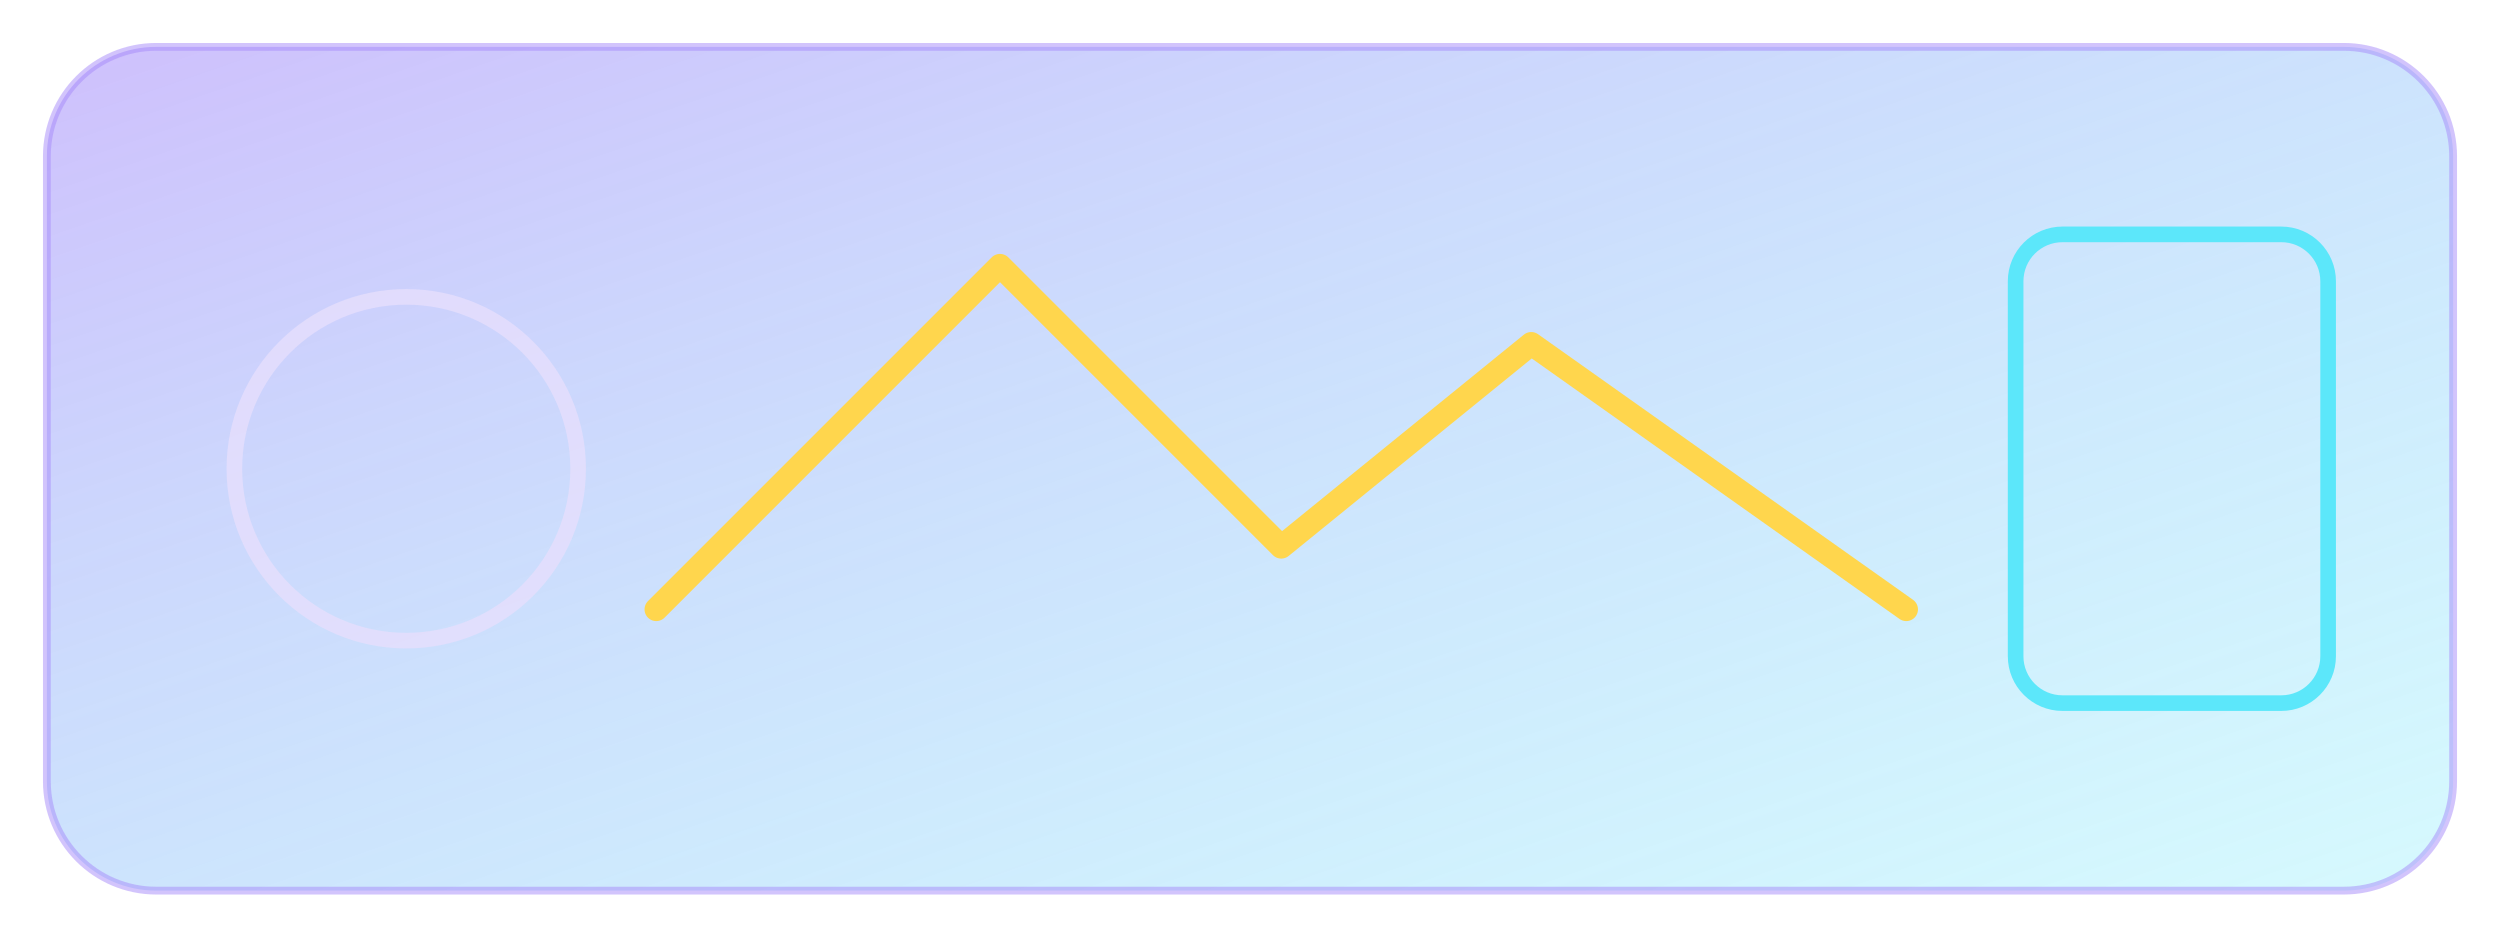
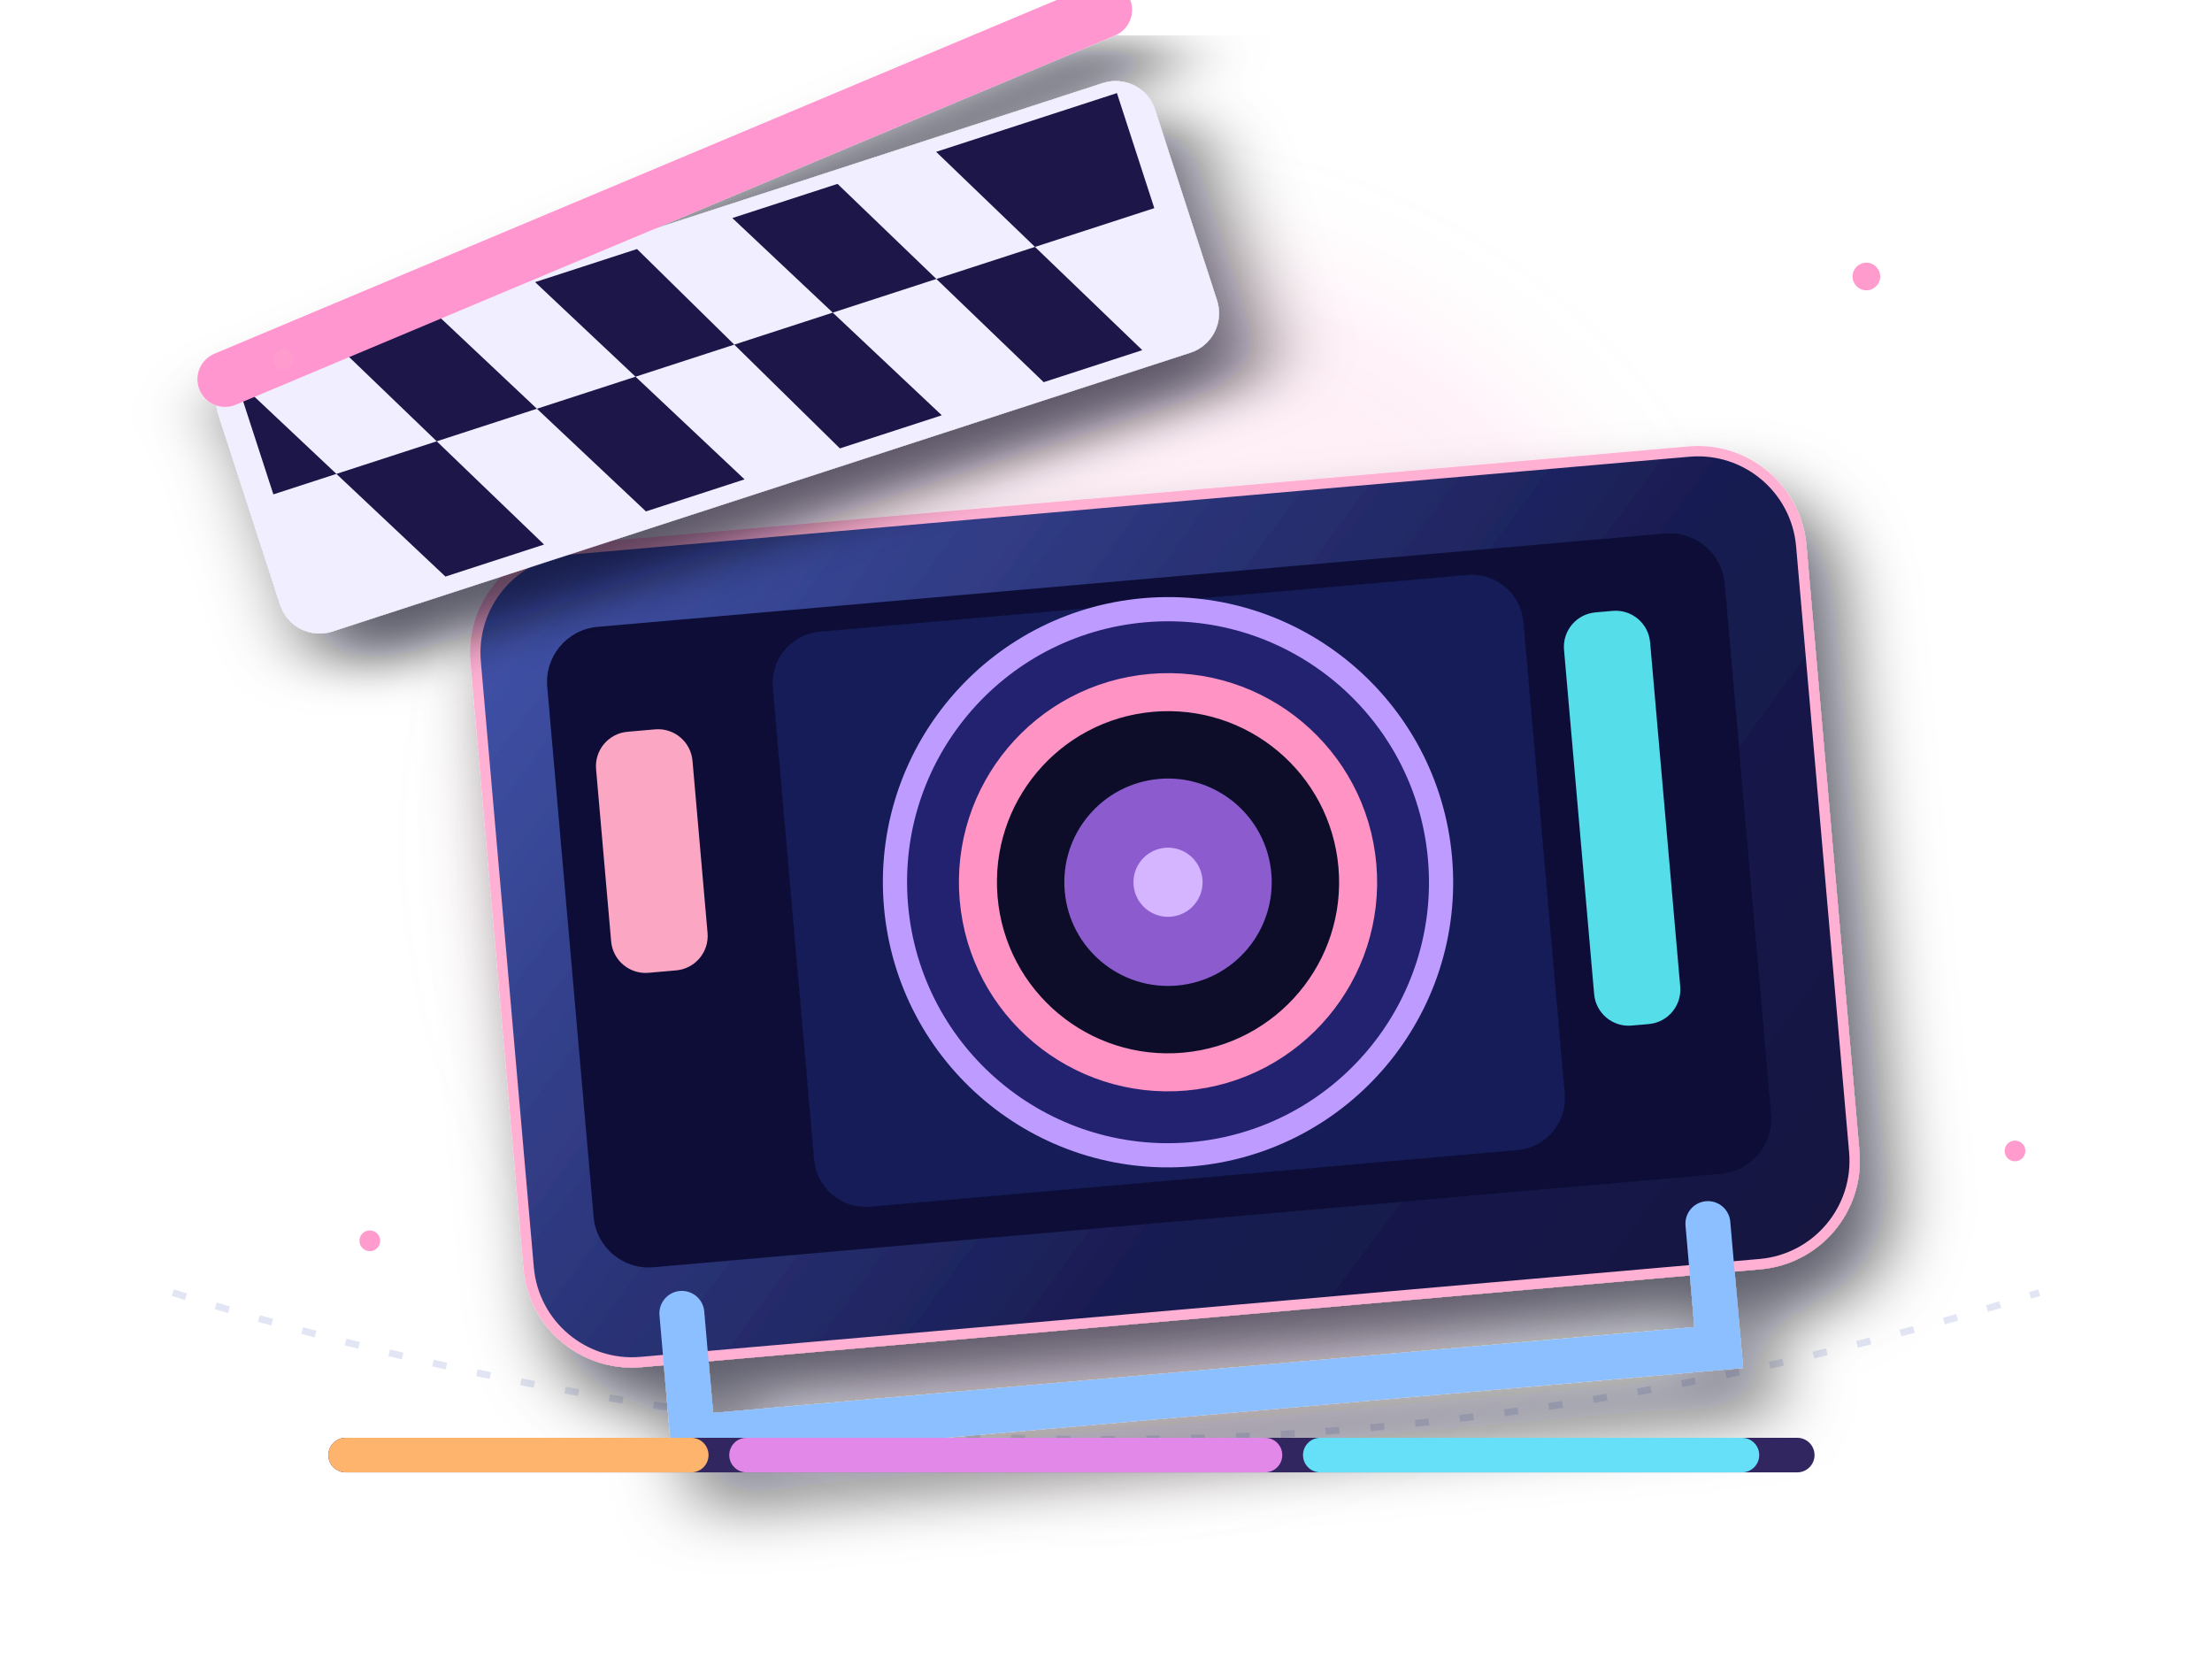
- <svg xmlns="http://www.w3.org/2000/svg" viewBox="0 0 320 120" role="img" aria-label="audiovisual">
+ <svg xmlns="http://www.w3.org/2000/svg" viewBox="0 0 640 480" fill="none">
  <defs>
-     <linearGradient id="g" x1="0" y1="0" x2="1" y2="1">
-       <stop offset="0" stop-color="#a78bfa" stop-opacity=".55" />
-       <stop offset="1" stop-color="#5ce7fa" stop-opacity=".25" />
+     <linearGradient id="metal" x1="90" y1="0" x2="620" y2="470" gradientUnits="userSpaceOnUse">
+       <stop stop-color="#4355AD" />
+       <stop offset=".4" stop-color="#181B50" />
+       <stop offset="1" stop-color="#080D25" />
    </linearGradient>
+     <linearGradient id="glass" x1="0" y1="0" x2="600" y2="480">
+       <stop stop-color="#8099FF" stop-opacity=".48" />
+       <stop offset="1" stop-color="#27155F" stop-opacity=".2" />
+     </linearGradient>
+     <linearGradient id="lilac" x1="80" y1="20" x2="520" y2="420">
+       <stop stop-color="#F3A3FF" />
+       <stop offset=".55" stop-color="#9B78FF" />
+       <stop offset="1" stop-color="#55EEFF" />
+     </linearGradient>
+     <linearGradient id="sun" x1="0" y1="0" x2="500" y2="400">
+       <stop stop-color="#FFF0B3" />
+       <stop offset=".4" stop-color="#FFCE58" />
+       <stop offset="1" stop-color="#FF8066" />
+     </linearGradient>
+     <linearGradient id="mint" x1="0" y1="0" x2="600" y2="460">
+       <stop stop-color="#CAFFDF" />
+       <stop offset=".6" stop-color="#42E9C8" />
+       <stop offset="1" stop-color="#45A9FF" />
+     </linearGradient>
+     <filter id="glow" x="-50%" y="-50%" width="200%" height="200%">
+       <feGaussianBlur stdDeviation="15" />
+     </filter>
+     <filter id="shadow" x="-50%" y="-50%" width="200%" height="200%">
+       <feDropShadow dx="7" dy="13" stdDeviation="10" flood-color="#02021A" flood-opacity=".64" />
+     </filter>
  </defs>
-   <rect x="6" y="6" width="308" height="108" rx="14" fill="url(#g)" stroke="#a78bfa" stroke-opacity=".5" />
-   <circle cx="52" cy="60" r="22" fill="none" stroke="#e6defc" stroke-opacity=".8" stroke-width="2" />
-   <path d="M84 78 L128 34 L164 70 L196 44 L244 78" fill="none" stroke="#ffd64d" stroke-width="3" stroke-linecap="round" stroke-linejoin="round" />
-   <rect x="258" y="30" width="40" height="60" rx="6" fill="none" stroke="#5ce7fa" stroke-width="2" />
+   <circle cx="320" cy="243" r="175" fill="#FF9CCD" opacity=".15" filter="url(#glow)" />
+   <path d="M50 374Q320 459 590 374" stroke="#8F9CD6" stroke-opacity=".25" stroke-width="2" stroke-dasharray="4 9" />
+   <g filter="url(#shadow)" transform="translate(102 84) rotate(-5 225 115)">
+     <rect x="37" y="61" width="385" height="236" rx="30" fill="url(#metal)" stroke="#FFB0D3" stroke-width="3" />
+     <rect x="57" y="84" width="342" height="186" rx="16" fill="#0C1038" />
+     <rect x="122" y="91" width="218" height="167" rx="15" fill="#151B58" />
+     <circle cx="231" cy="172" r="79" fill="#242170" stroke="#BE9BFF" stroke-width="7" />
+     <circle cx="231" cy="172" r="55" fill="#07112C" stroke="#FF93C3" stroke-width="11" />
+     <circle cx="231" cy="172" r="30" fill="#8C5CCF" />
+     <circle cx="231" cy="172" r="10" fill="#D5B5FF" />
+     <rect x="69" y="115" width="28" height="70" rx="10" fill="#FBA7C4" />
+     <rect x="351" y="105" width="25" height="120" rx="10" fill="#54DDEA" />
+     <path d="M80 284V320H378V284" stroke="#8CBFFF" stroke-width="13" stroke-linecap="round" />
+   </g>
+   <g transform="translate(60 50) rotate(-18 121 41)" filter="url(#shadow)">
+     <rect x="0" y="20" width="285" height="82" rx="12" fill="#F0EEFF" />
+     <path d="M8 24 48 97H78L39 24H69L109 97H139L99 24H130L168 97H199L159 24H191L230 97H260L221 24H276V59H8Z" fill="#1C174A" />
+     <path d="M5 23 280 0" stroke="#FF96CF" stroke-width="16" stroke-linecap="round" />
+   </g>
+   <g transform="translate(95 416)">
+     <rect x="0" y="0" width="430" height="10" rx="5" fill="#31265F" />
+     <rect x="0" y="0" width="110" height="10" rx="5" fill="#FFB46E" />
+     <rect x="116" y="0" width="160" height="10" rx="5" fill="#E188E8" />
+     <rect x="282" y="0" width="132" height="10" rx="5" fill="#65E0F8" />
+   </g>
+   <g fill="#FF9CCD">
+     <circle cx="82" cy="104" r="3" />
+     <circle cx="540" cy="80" r="4" />
+     <circle cx="583" cy="333" r="3" />
+     <circle cx="107" cy="359" r="3" />
+   </g>
</svg>
